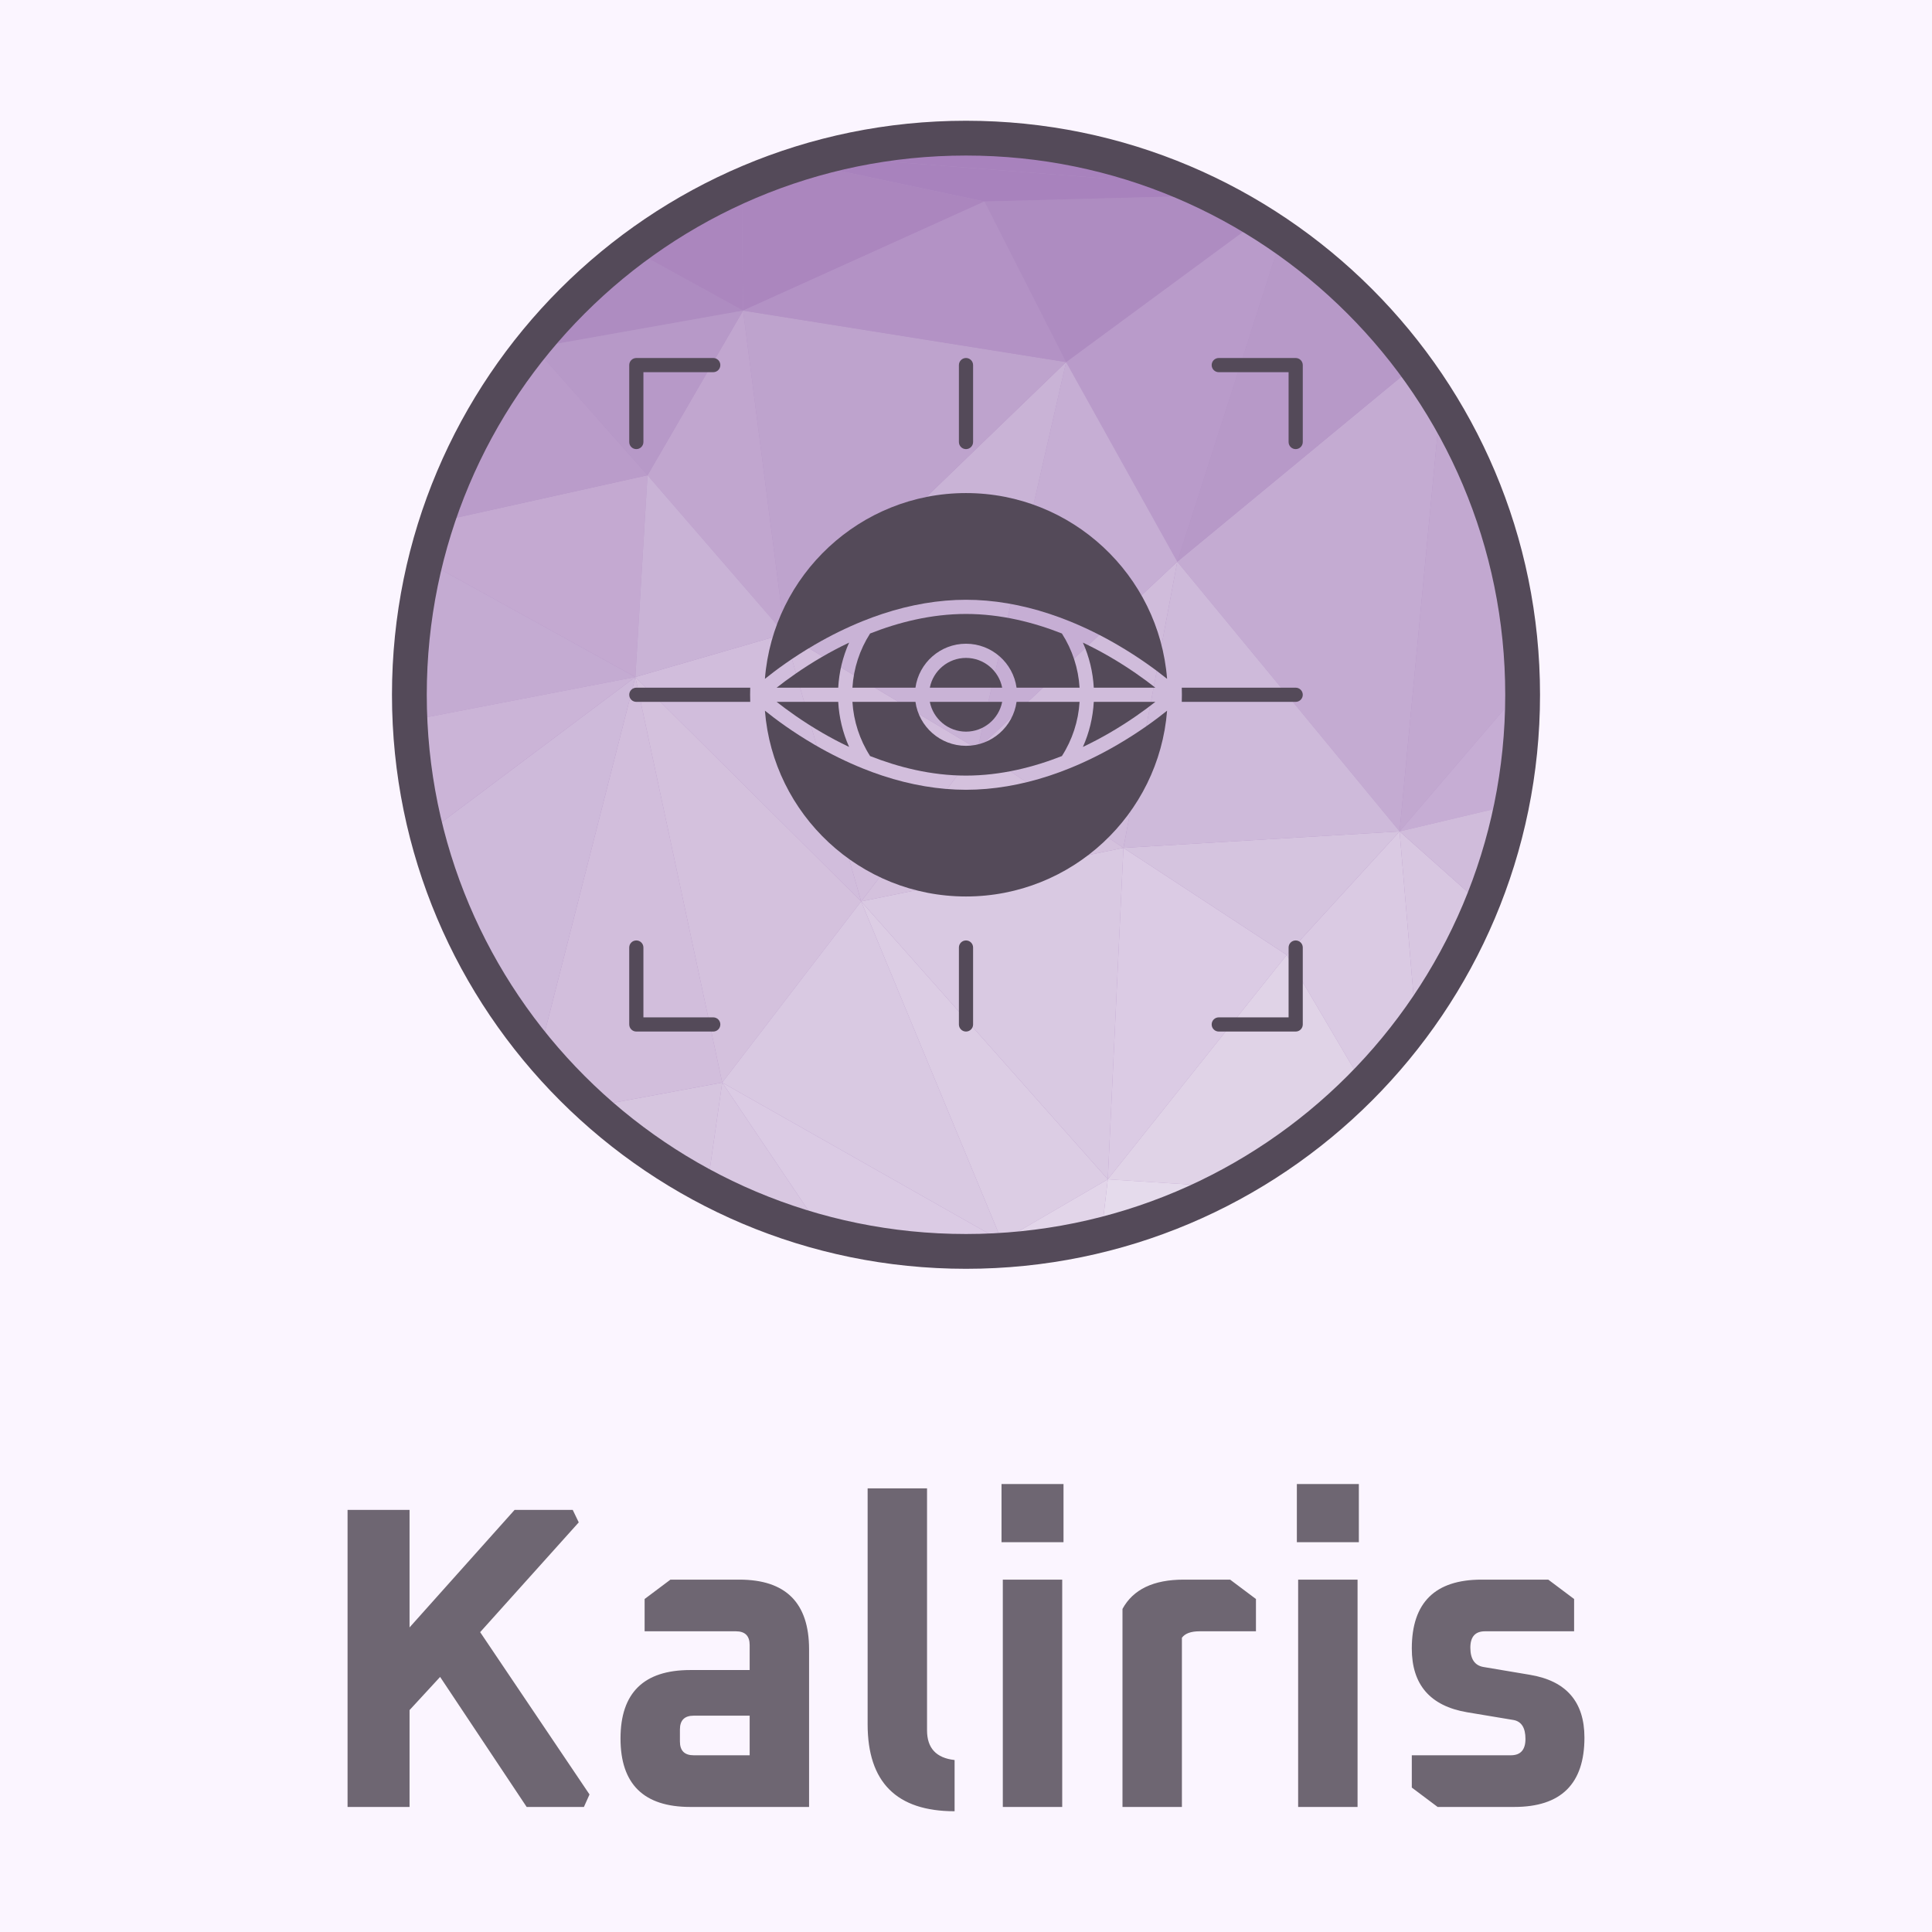
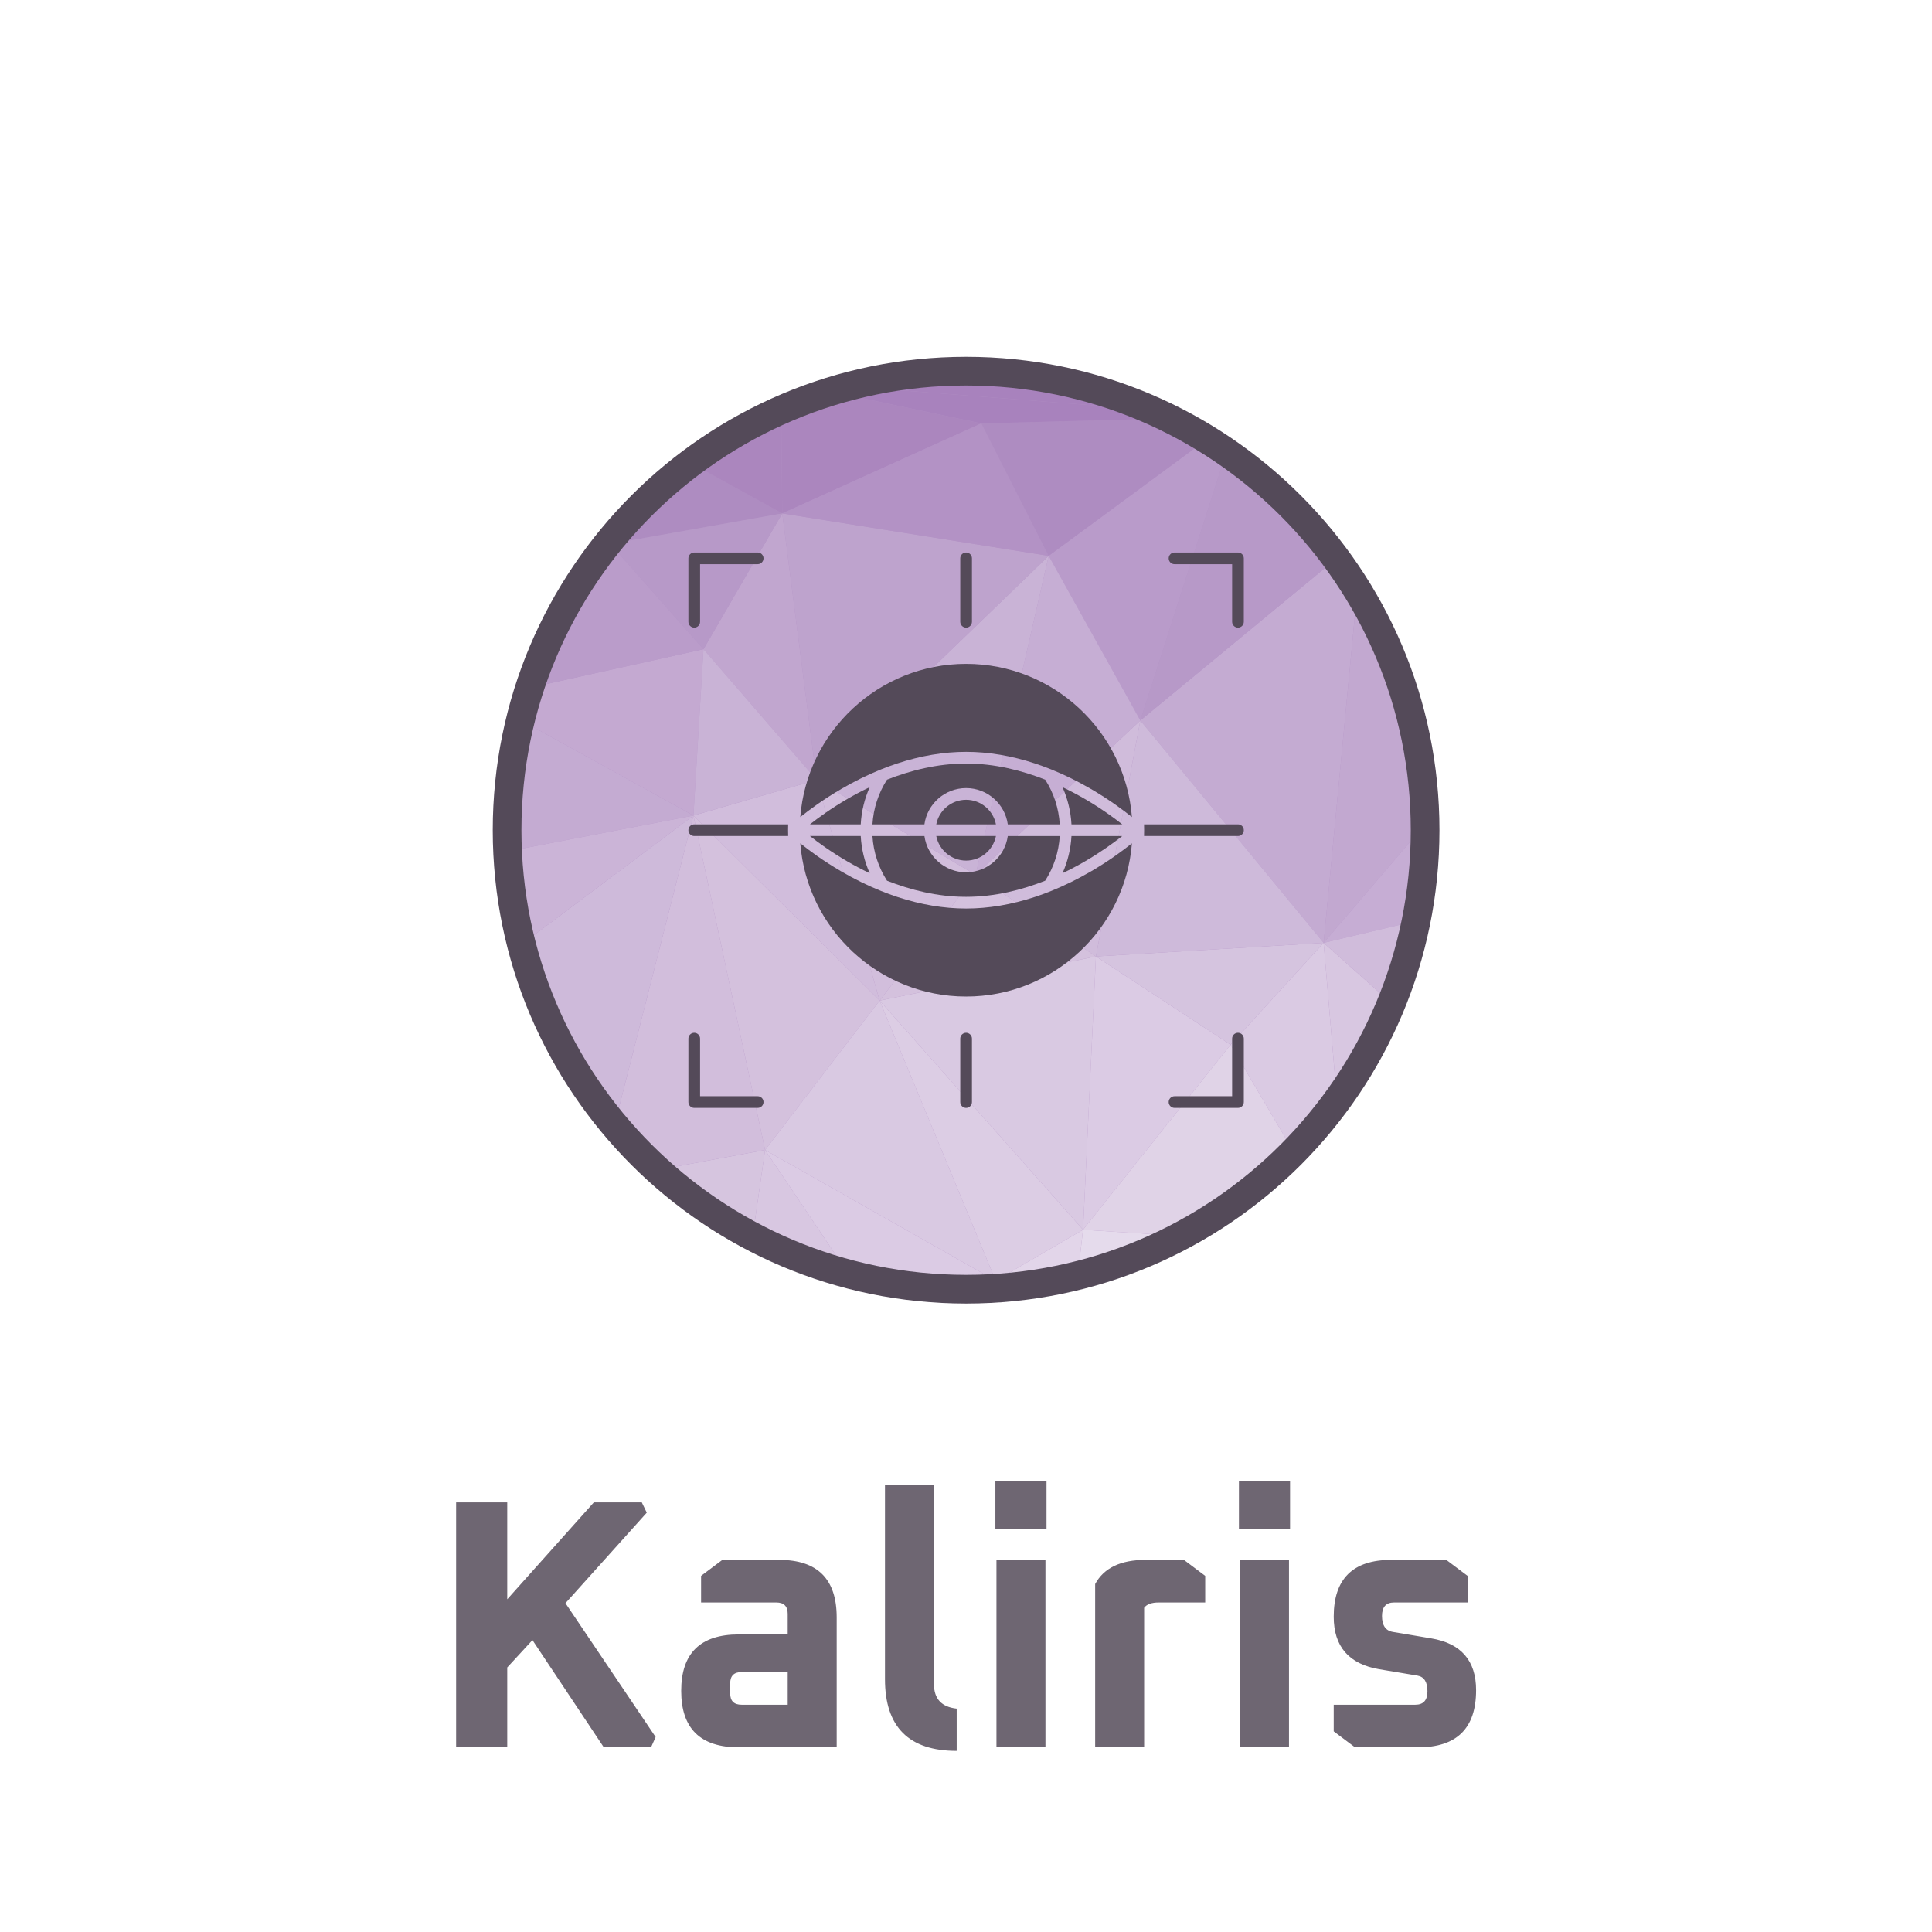
- <svg xmlns="http://www.w3.org/2000/svg" viewBox="0 0 512 512" style="" id="gen_fhagmimn3_8">
-   <rect fill="#fbf5ff" data-fl-background="" width="100%" height="100%" />
-   <g data-icon="" transform="matrix(0.619775, 0, 0, 0.619775, 103.3745, 31.19925)">
-     <ellipse clip-rule="evenodd" cx="246.259" cy="246.739" fill="#b392c5" fill-rule="evenodd" rx="238.017" ry="238.017" transform="matrix(0.707, -0.707, 0.707, 0.707, -102.343, 246.399)">
-         </ellipse>
-     <path d="m61.805 98.324-.639-1.215c.545-.673 1.083-1.351 1.634-2.017z" fill="#a882bd" clip-rule="evenodd" fill-rule="evenodd" />
-     <path d="m8.251 247.472 5.29 9.291-4.041 14.568c-.805-7.846-1.225-15.806-1.249-23.859z" fill="#c4abd2" clip-rule="evenodd" fill-rule="evenodd" />
-     <path d="m13.541 256.763-5.29-9.291c-.001-.245-.009-.488-.009-.733 0-3.751.098-7.48.269-11.189z" fill="#bea3cd" clip-rule="evenodd" fill-rule="evenodd" />
-     <path d="m86.206 422.909 55.816-10.357-6.439 44.942c-17.929-9.435-34.515-21.075-49.377-34.585z" fill="#d6c5df" clip-rule="evenodd" fill-rule="evenodd" />
-     <path d="m63.93 399.721 40.953-160.567 37.139 173.398-55.816 10.357c-7.937-7.216-15.374-14.97-22.276-23.188z" fill="#d2bedc" clip-rule="evenodd" fill-rule="evenodd" />
-     <path d="m104.882 239.154-89.716-49.569c1.393-5.649 2.987-11.218 4.774-16.7l90.144-19.993z" fill="#c4a9d1" clip-rule="evenodd" fill-rule="evenodd" />
-     <path d="m61.167 97.109.639 1.215-1.834.269c.395-.496.795-.99 1.195-1.484z" fill="#ab86be" clip-rule="evenodd" fill-rule="evenodd" />
-     <path d="m59.971 98.593 1.834-.269-13.346 15.994c3.625-5.403 7.469-10.647 11.512-15.725z" fill="#b494c5" clip-rule="evenodd" fill-rule="evenodd" />
-     <path d="m48.459 114.319 13.346-15.994 48.279 54.567-90.144 19.993c6.834-20.948 16.483-40.623 28.519-58.566z" fill="#ba9cca" clip-rule="evenodd" fill-rule="evenodd" />
-     <path d="m13.541 256.763-5.03-21.213c.73-15.772 3.001-31.14 6.655-45.965l89.716 49.569z" fill="#c4abd2" clip-rule="evenodd" fill-rule="evenodd" />
-     <path d="m15.69 306.039 89.192-66.885-40.952 160.567c-22.536-26.832-39.269-58.699-48.24-93.682z" fill="#cebada" clip-rule="evenodd" fill-rule="evenodd" />
-     <path d="m9.5 271.331 4.041-14.569 91.341-17.609-89.192 66.886c-2.889-11.269-4.974-22.859-6.19-34.708z" fill="#cbb4d7" clip-rule="evenodd" fill-rule="evenodd" />
-     <path d="m201.428 335.09-96.546-95.936 63.864-18.485z" fill="#d1bddc" clip-rule="evenodd" fill-rule="evenodd">
-         </path>
-     <path d="m168.746 220.669-58.662-67.777 40.852-70.412z" fill="#c1a6cf" clip-rule="evenodd" fill-rule="evenodd">
-         </path>
-     <path d="m104.882 239.154 5.202-86.262 58.662 67.777z" fill="#c9b3d6" clip-rule="evenodd" fill-rule="evenodd">
-         </path>
-     <path d="m336.601 189.862-47.531-85.375 82.038-60.415c3.426 2.115 6.792 4.315 10.1 6.596z" fill="#b99bca" clip-rule="evenodd" fill-rule="evenodd" />
-     <path d="m61.805 98.324.996-3.233c11.959-14.451 25.593-27.462 40.603-38.743l47.532 26.131z" fill="#ae8cc1" clip-rule="evenodd" fill-rule="evenodd" />
-     <path d="m110.084 152.892-48.279-54.568 89.131-15.844z" fill="#b799c8" clip-rule="evenodd" fill-rule="evenodd">
-         </path>
-     <path d="m150.936 82.48-47.532-26.131c14.457-10.865 30.197-20.111 46.943-27.494z" fill="#ab86be" clip-rule="evenodd" fill-rule="evenodd" />
-     <path d="m142.022 412.552-37.14-173.398 96.546 95.936z" fill="#d4c1dd" clip-rule="evenodd" fill-rule="evenodd">
-         </path>
-     <path d="m313.58 312.206-62.386-42.245 85.407-80.099z" fill="#d0bcdb" clip-rule="evenodd" fill-rule="evenodd">
-         </path>
-     <path d="m135.582 457.494 6.439-44.942 43.305 64.319c-17.446-4.611-34.107-11.149-49.744-19.377z" fill="#d8c7e1" clip-rule="evenodd" fill-rule="evenodd" />
-     <path d="m251.194 269.961 37.876-165.474 47.531 85.375z" fill="#c6aed4" clip-rule="evenodd" fill-rule="evenodd">
-         </path>
-     <path d="m150.936 82.48-.589-53.625c8.302-3.66 16.847-6.867 25.612-9.575l78.202 16.545z" fill="#ab86be" clip-rule="evenodd" fill-rule="evenodd" />
-     <path d="m201.428 335.09-32.682-114.421 82.448 49.292z" fill="#d2bedc" clip-rule="evenodd" fill-rule="evenodd">
-         </path>
-     <path d="m261.589 480.318-119.567-67.766 59.406-77.462z" fill="#d9c9e2" clip-rule="evenodd" fill-rule="evenodd">
-         </path>
-     <path d="m185.327 476.871-43.305-64.319 119.567 67.766-8.45 4.332c-2.286.065-4.578.106-6.88.106-21.064 0-41.483-2.749-60.932-7.885z" fill="#dbcbe4" clip-rule="evenodd" fill-rule="evenodd" />
-     <path d="m251.194 269.961-82.448-49.292 120.324-116.182z" fill="#c9b3d6" clip-rule="evenodd" fill-rule="evenodd" />
-     <path d="m168.746 220.669-17.81-138.189 138.134 22.007z" fill="#bea3cd" clip-rule="evenodd" fill-rule="evenodd">
-         </path>
-     <path d="m289.07 104.487-138.134-22.007 103.226-46.655z" fill="#b392c5" clip-rule="evenodd" fill-rule="evenodd">
-         </path>
-     <path d="m253.139 484.65 8.45-4.332 1.874 3.814c-3.423.244-6.863.42-10.324.518z" fill="#e0d3e7" clip-rule="evenodd" fill-rule="evenodd" />
-     <path d="m261.589 480.318-60.161-145.228 105.469 118.831z" fill="#dccde4" clip-rule="evenodd" fill-rule="evenodd" />
-     <path d="m306.897 453.921-105.469-118.831 112.152-22.884z" fill="#d9c9e2" clip-rule="evenodd" fill-rule="evenodd" />
-     <path d="m263.463 484.132-1.874-3.814 45.308-26.397-2.758 23.733c-13.16 3.288-26.751 5.483-40.676 6.478z" fill="#e2d5e9" clip-rule="evenodd" fill-rule="evenodd" />
-     <path d="m201.428 335.09 49.766-65.129 62.386 42.245z" fill="#d4c1dd" clip-rule="evenodd" fill-rule="evenodd">
-         </path>
-     <path d="m289.07 104.487-34.908-68.662 97.398-2.583c6.7 3.311 13.222 6.926 19.548 10.83z" fill="#ae8cc1" clip-rule="evenodd" fill-rule="evenodd" />
-     <path d="m306.897 453.921 6.683-141.715 69.81 45.767z" fill="#dbcbe4" clip-rule="evenodd" fill-rule="evenodd">
-         </path>
-     <path d="m254.162 35.825-78.202-16.546c3.133-.967 6.297-1.864 9.483-2.704l156.566 12.208c3.222 1.418 6.406 2.904 9.551 4.458z" fill="#a882bd" clip-rule="evenodd" fill-rule="evenodd" />
-     <path d="m416.064 413.504-32.674-55.531 48.267-52.803 6.94 81.775c-6.863 9.398-14.396 18.275-22.533 26.559z" fill="#dacae3" clip-rule="evenodd" fill-rule="evenodd" />
-     <path d="m383.39 357.973-69.81-45.767 118.078-7.036z" fill="#d5c4df" clip-rule="evenodd" fill-rule="evenodd">
-         </path>
-     <path d="m431.658 305.17-95.057-115.309 101.587-83.891c3.851 5.242 7.495 10.646 10.915 16.202z" fill="#c4abd2" clip-rule="evenodd" fill-rule="evenodd" />
-     <path d="m336.601 189.862 44.607-139.194c21.941 15.13 41.213 33.846 56.98 55.302z" fill="#b799c8" clip-rule="evenodd" fill-rule="evenodd" />
-     <path d="m357.581 457.153-50.684-3.232 76.493-95.947 32.674 55.531c-17.067 17.374-36.777 32.14-58.483 43.648z" fill="#e0d3e7" clip-rule="evenodd" fill-rule="evenodd" />
-     <path d="m313.58 312.206 23.021-122.344 95.057 115.308z" fill="#cebada" clip-rule="evenodd" fill-rule="evenodd">
-         </path>
-     <path d="m304.14 477.654 2.758-23.733 50.684 3.232c-16.731 8.869-34.643 15.803-53.442 20.501z" fill="#e5dbec" clip-rule="evenodd" fill-rule="evenodd" />
-     <path d="m282.547 11.471-80.877 1.439c14.446-2.738 29.347-4.188 44.589-4.188 12.338 0 24.456.939 36.288 2.749z" fill="#a37bb8" clip-rule="evenodd" fill-rule="evenodd" />
-     <path d="m342.009 28.783-156.566-12.208c5.338-1.407 10.75-2.626 16.227-3.666l80.877-1.439c20.833 3.192 40.774 9.092 59.462 17.313z" fill="#a882bd" clip-rule="evenodd" fill-rule="evenodd" />
-     <path d="m431.658 305.17 17.444-182.998c21.811 35.441 34.585 77.029 35.137 121.565z" fill="#c2a8d0" clip-rule="evenodd" fill-rule="evenodd" />
-     <path d="m431.658 305.17 52.581-61.433c.012 1.001.038 1.998.038 3.002 0 16.113-1.61 31.849-4.662 47.064z" fill="#c6add4" clip-rule="evenodd" fill-rule="evenodd" />
-     <path d="m438.597 386.945-6.94-81.775 35.116 31.273c-7.35 18.044-16.845 34.984-28.176 50.502z" fill="#d8c7e1" clip-rule="evenodd" fill-rule="evenodd" />
-     <path d="m466.774 336.443-35.116-31.273 47.956-11.368c-2.964 14.752-7.29 29.01-12.84 42.641z" fill="#d0bcdb" clip-rule="evenodd" fill-rule="evenodd" />
-     <path d="m246.259 1.292c67.778 0 129.139 27.473 173.557 71.891 44.418 44.417 71.891 105.779 71.891 173.557s-27.473 129.139-71.891 173.556c-44.418 44.418-105.779 71.891-173.557 71.891s-129.139-27.473-173.557-71.891c-44.417-44.418-71.89-105.78-71.89-173.557s27.473-129.139 71.89-173.557c44.418-44.418 105.779-71.89 173.557-71.89zm163.039 82.408c-41.725-41.725-99.368-67.532-163.039-67.532s-121.314 25.807-163.039 67.532-67.532 99.368-67.532 163.039 25.808 121.314 67.532 163.039c41.725 41.724 99.368 67.532 163.039 67.532s121.314-25.807 163.039-67.532 67.532-99.368 67.532-163.039-25.807-121.315-67.532-163.039z" fill="#544a59" />
-     <path d="m246.26 160.491c-45.267 0-82.502 35.054-85.981 79.444 4.578-3.685 11.903-9.131 21.327-14.612 6.747-3.926 13.585-7.289 20.416-10.046.063-.029.127-.053.19-.078 2.785-1.12 5.571-2.141 8.346-3.056 12.12-4 24.133-6.027 35.702-6.027 11.571 0 23.582 2.028 35.702 6.027 2.776.915 5.561 1.936 8.346 3.056.063.025.127.049.189.078 6.83 2.757 13.669 6.12 20.416 10.046 9.425 5.481 16.749 10.927 21.327 14.612-3.477-44.389-40.713-79.444-85.98-79.444z" clip-rule="evenodd" fill="#544a59" fill-rule="evenodd" />
-     <path d="m290.33 278.27c-2.793 1.126-5.584 2.147-8.367 3.066-12.12 4-24.131 6.027-35.702 6.027s-23.582-2.028-35.702-6.027c-2.783-.919-5.574-1.94-8.367-3.066-6.887-2.77-13.782-6.156-20.584-10.114-9.425-5.481-16.75-10.927-21.327-14.612 3.478 44.39 40.714 79.444 85.981 79.444s82.502-35.054 85.981-79.444c-4.578 3.685-11.903 9.13-21.327 14.612-6.804 3.958-13.699 7.344-20.586 10.114z" clip-rule="evenodd" fill="#544a59" fill-rule="evenodd" />
-     <path d="m327.224 243.708c-4.474-3.524-11.171-8.392-19.493-13.223-3.407-1.976-7.262-4.045-11.488-6.05 2.707 6.061 4.288 12.575 4.653 19.273z" clip-rule="evenodd" fill="#544a59" fill-rule="evenodd" />
-     <path d="m307.731 262.995c8.322-4.831 15.019-9.699 19.493-13.223h-26.327c-.366 6.698-1.946 13.212-4.653 19.273 4.225-2.005 8.08-4.074 11.487-6.05z" clip-rule="evenodd" fill="#544a59" fill-rule="evenodd" />
-     <path d="m184.655 230.564c-8.278 4.814-14.923 9.644-19.366 13.144h26.335c.365-6.696 1.944-13.21 4.653-19.27-4.278 2.028-8.178 4.124-11.622 6.126z" clip-rule="evenodd" fill="#544a59" fill-rule="evenodd" />
-     <path d="m165.293 249.771c4.474 3.522 11.173 8.392 19.497 13.223 3.407 1.976 7.262 4.045 11.488 6.05-2.708-6.061-4.288-12.575-4.654-19.273z" clip-rule="evenodd" fill="#544a59" fill-rule="evenodd" />
-     <path d="m294.824 243.708c-.508-8.261-3.094-16.2-7.558-23.171-11.975-4.72-26.053-8.357-41.006-8.357-14.95 0-29.024 3.634-41.006 8.359h-.002c-4.464 6.971-7.048 14.908-7.556 23.169h26.949c1.478-10.607 10.609-18.796 21.615-18.796 11.007 0 20.137 8.189 21.615 18.796z" clip-rule="evenodd" fill="#544a59" fill-rule="evenodd" />
-     <path d="m205.254 272.942c11.975 4.72 26.053 8.358 41.006 8.358s29.031-3.638 41.006-8.358c4.464-6.971 7.05-14.909 7.558-23.17h-26.948c-1.478 10.607-10.609 18.796-21.615 18.796-11.007 0-20.137-8.189-21.615-18.796h-26.949c.507 8.26 3.093 16.199 7.557 23.17z" clip-rule="evenodd" fill="#544a59" fill-rule="evenodd" />
-     <path d="m246.26 262.504c7.657 0 14.055-5.485 15.47-12.733h-30.941c1.416 7.248 7.815 12.733 15.471 12.733z" clip-rule="evenodd" fill="#544a59" fill-rule="evenodd" />
-     <path d="m246.26 230.976c-7.657 0-14.055 5.485-15.471 12.733h30.941c-1.415-7.248-7.813-12.733-15.47-12.733z" clip-rule="evenodd" fill="#544a59" fill-rule="evenodd" />
-     <path d="m138.184 384.676h-29.861v-29.861c0-1.675-1.356-3.031-3.031-3.031s-3.032 1.357-3.032 3.031v32.893c0 1.675 1.357 3.031 3.032 3.031h32.892c1.675 0 3.032-1.356 3.032-3.031s-1.356-3.032-3.032-3.032z" clip-rule="evenodd" fill="#544a59" fill-rule="evenodd" />
-     <path d="m387.229 351.784c-1.675 0-3.031 1.357-3.031 3.031v29.861h-29.861c-1.675 0-3.032 1.357-3.032 3.032s1.357 3.031 3.032 3.031h32.892c1.675 0 3.032-1.356 3.032-3.031v-32.893c-.001-1.675-1.357-3.031-3.032-3.031z" clip-rule="evenodd" fill="#544a59" fill-rule="evenodd" />
-     <path d="m387.229 102.74h-32.892c-1.675 0-3.032 1.357-3.032 3.032s1.357 3.032 3.032 3.032h29.861v29.861c0 1.675 1.356 3.031 3.031 3.031s3.032-1.356 3.032-3.031v-32.893c-.001-1.676-1.357-3.032-3.032-3.032z" clip-rule="evenodd" fill="#544a59" fill-rule="evenodd" />
-     <path d="m246.26 141.696c1.675 0 3.031-1.357 3.031-3.032v-32.893c0-1.675-1.357-3.032-3.031-3.032-1.675 0-3.032 1.357-3.032 3.032v32.893c.001 1.675 1.357 3.032 3.032 3.032z" clip-rule="evenodd" fill="#544a59" fill-rule="evenodd" />
-     <path d="m246.26 351.784c-1.675 0-3.032 1.357-3.032 3.031v32.893c0 1.675 1.357 3.031 3.032 3.031s3.031-1.356 3.031-3.031v-32.893c.001-1.675-1.356-3.031-3.031-3.031z" clip-rule="evenodd" fill="#544a59" fill-rule="evenodd" />
-     <path d="m387.229 243.708h-48.706c.032 1.008.049 2.018.049 3.031 0 1.014-.017 2.024-.049 3.032h48.706c1.675 0 3.032-1.357 3.032-3.032-.001-1.674-1.357-3.031-3.032-3.031z" clip-rule="evenodd" fill="#544a59" fill-rule="evenodd" />
-     <path d="m105.292 243.708c-1.675 0-3.031 1.357-3.031 3.031 0 1.675 1.357 3.032 3.031 3.032h48.706c-.032-1.008-.049-2.018-.049-3.032 0-1.013.017-2.023.049-3.031z" clip-rule="evenodd" fill="#544a59" fill-rule="evenodd" />
-     <path d="m105.292 141.696c1.675 0 3.032-1.357 3.032-3.032v-29.861h29.861c1.675 0 3.031-1.357 3.031-3.031 0-1.675-1.356-3.032-3.031-3.032h-32.893c-1.675 0-3.031 1.357-3.031 3.032v32.893c-.001 1.674 1.356 3.031 3.031 3.031z" clip-rule="evenodd" fill="#544a59" fill-rule="evenodd" />
+ <svg xmlns="http://www.w3.org/2000/svg" width="512" height="512" viewBox="0 0 512 512" style="overflow: visible;" id="gen_fhagmimn3_8">
+   <rect data-uid="o-0a9406b8f8e349eeaa01908fb802e289" data-fl-background="" x="0" y="0" width="512" height="512" fill="#ffffff" />
+   <g data-icon="" transform="matrix(0.5110863, 0, 0, 0.5110863, 130.1672, 93.90459)" data-uid="o-e46c83a08d8c4220bcb7c9c345a315f0">
+     <path clip-rule="evenodd" fill="#b392c5" fill-rule="evenodd" transform="matrix(0.707, -0.707, 0.707, 0.707, -102.343, 246.399)" data-cx="246.259" data-cy="246.739" data-rx="238.017" data-ry="238.017" d="M8.242 246.739 C8.242 115.286 114.806 8.722 246.259 8.722 C377.712 8.722 484.276 115.286 484.276 246.739 C484.276 378.192 377.712 484.756 246.259 484.756 C114.806 484.756 8.242 378.192 8.242 246.739 Z" data-uid="o-fab848655b8248078404e157234bec28" />
+     <path d="m61.805 98.324-.639-1.215c.545-.673 1.083-1.351 1.634-2.017z" fill="#a882bd" clip-rule="evenodd" fill-rule="evenodd" data-uid="o-771c8bdabf134fe294e2eceb7f265df2" />
+     <path d="m8.251 247.472 5.29 9.291-4.041 14.568c-.805-7.846-1.225-15.806-1.249-23.859z" fill="#c4abd2" clip-rule="evenodd" fill-rule="evenodd" data-uid="o-0343d1f1045540b09e91e2535ad40d8b" />
+     <path d="m13.541 256.763-5.29-9.291c-.001-.245-.009-.488-.009-.733 0-3.751.098-7.48.269-11.189z" fill="#bea3cd" clip-rule="evenodd" fill-rule="evenodd" data-uid="o-8a45f4e60b264d77bdeae3bbcc1de159" />
+     <path d="m86.206 422.909 55.816-10.357-6.439 44.942c-17.929-9.435-34.515-21.075-49.377-34.585z" fill="#d6c5df" clip-rule="evenodd" fill-rule="evenodd" data-uid="o-6d42454d7ec6455a9f335f49ba19ae56" />
+     <path d="m63.93 399.721 40.953-160.567 37.139 173.398-55.816 10.357c-7.937-7.216-15.374-14.97-22.276-23.188z" fill="#d2bedc" clip-rule="evenodd" fill-rule="evenodd" data-uid="o-7ac640384966400cbf3c78db0c9e1c71" />
+     <path d="m104.882 239.154-89.716-49.569c1.393-5.649 2.987-11.218 4.774-16.7l90.144-19.993z" fill="#c4a9d1" clip-rule="evenodd" fill-rule="evenodd" data-uid="o-4fce135a3a0f46a7ad104d39bf73320f" />
+     <path d="m61.167 97.109.639 1.215-1.834.269c.395-.496.795-.99 1.195-1.484z" fill="#ab86be" clip-rule="evenodd" fill-rule="evenodd" data-uid="o-7ef4d8b80914428fb13c7fd96d6203e6" />
+     <path d="m59.971 98.593 1.834-.269-13.346 15.994c3.625-5.403 7.469-10.647 11.512-15.725z" fill="#b494c5" clip-rule="evenodd" fill-rule="evenodd" data-uid="o-704ee0d901bf47ce8be9311394f826c6" />
+     <path d="m48.459 114.319 13.346-15.994 48.279 54.567-90.144 19.993c6.834-20.948 16.483-40.623 28.519-58.566z" fill="#ba9cca" clip-rule="evenodd" fill-rule="evenodd" data-uid="o-debb03d77fea4c6dbb7bedba4c2b6cab" />
+     <path d="m13.541 256.763-5.03-21.213c.73-15.772 3.001-31.14 6.655-45.965l89.716 49.569z" fill="#c4abd2" clip-rule="evenodd" fill-rule="evenodd" data-uid="o-642f875868a3472c877cb8ca29d40d72" />
+     <path d="m15.69 306.039 89.192-66.885-40.952 160.567c-22.536-26.832-39.269-58.699-48.24-93.682z" fill="#cebada" clip-rule="evenodd" fill-rule="evenodd" data-uid="o-c6b33cbc9c444aae8d1c3c5464595428" />
+     <path d="m9.5 271.331 4.041-14.569 91.341-17.609-89.192 66.886c-2.889-11.269-4.974-22.859-6.19-34.708z" fill="#cbb4d7" clip-rule="evenodd" fill-rule="evenodd" data-uid="o-e540429ac0c947b2b960077f66f2de9b" />
+     <path d="m201.428 335.09-96.546-95.936 63.864-18.485z" fill="#d1bddc" clip-rule="evenodd" fill-rule="evenodd" data-uid="o-254b6293cb664469bd435c1d070381ea" />
+     <path d="m168.746 220.669-58.662-67.777 40.852-70.412z" fill="#c1a6cf" clip-rule="evenodd" fill-rule="evenodd" data-uid="o-9ca6139a0acf41cdaf531f8ade7b4486" />
+     <path d="m104.882 239.154 5.202-86.262 58.662 67.777z" fill="#c9b3d6" clip-rule="evenodd" fill-rule="evenodd" data-uid="o-eb62192563984cd98221b62a431eb20f" />
+     <path d="m336.601 189.862-47.531-85.375 82.038-60.415c3.426 2.115 6.792 4.315 10.1 6.596z" fill="#b99bca" clip-rule="evenodd" fill-rule="evenodd" data-uid="o-c2a5aeb9c45248fdac617e53ade633c6" />
+     <path d="m61.805 98.324.996-3.233c11.959-14.451 25.593-27.462 40.603-38.743l47.532 26.131z" fill="#ae8cc1" clip-rule="evenodd" fill-rule="evenodd" data-uid="o-7666057350064fabb6d637b9b708e0f1" />
+     <path d="m110.084 152.892-48.279-54.568 89.131-15.844z" fill="#b799c8" clip-rule="evenodd" fill-rule="evenodd" data-uid="o-c41ca417ddc44e7287d1e9ea94b43751" />
+     <path d="m150.936 82.48-47.532-26.131c14.457-10.865 30.197-20.111 46.943-27.494z" fill="#ab86be" clip-rule="evenodd" fill-rule="evenodd" data-uid="o-9c267b43a01d4606ab3356ff9b74998f" />
+     <path d="m142.022 412.552-37.14-173.398 96.546 95.936z" fill="#d4c1dd" clip-rule="evenodd" fill-rule="evenodd" data-uid="o-c57f665826a94d1d8546a683ed83e279" />
+     <path d="m313.58 312.206-62.386-42.245 85.407-80.099z" fill="#d0bcdb" clip-rule="evenodd" fill-rule="evenodd" data-uid="o-97d9a5324a0943f080f80863c892f445" />
+     <path d="m135.582 457.494 6.439-44.942 43.305 64.319c-17.446-4.611-34.107-11.149-49.744-19.377z" fill="#d8c7e1" clip-rule="evenodd" fill-rule="evenodd" data-uid="o-32021918de444f8d8c615c76d11f49a4" />
+     <path d="m251.194 269.961 37.876-165.474 47.531 85.375z" fill="#c6aed4" clip-rule="evenodd" fill-rule="evenodd" data-uid="o-70f2f2ffdad04e03be74536f575577ad" />
+     <path d="m150.936 82.48-.589-53.625c8.302-3.66 16.847-6.867 25.612-9.575l78.202 16.545z" fill="#ab86be" clip-rule="evenodd" fill-rule="evenodd" data-uid="o-7ff3c1e3d40a4dfda0f61869fe2a8eec" />
+     <path d="m201.428 335.09-32.682-114.421 82.448 49.292z" fill="#d2bedc" clip-rule="evenodd" fill-rule="evenodd" data-uid="o-11669686360a4eafb5d7c00c25397c42" />
+     <path d="m261.589 480.318-119.567-67.766 59.406-77.462z" fill="#d9c9e2" clip-rule="evenodd" fill-rule="evenodd" data-uid="o-9fb6e7f1ccdd4bca86f76938c3bb5223" />
+     <path d="m185.327 476.871-43.305-64.319 119.567 67.766-8.45 4.332c-2.286.065-4.578.106-6.88.106-21.064 0-41.483-2.749-60.932-7.885z" fill="#dbcbe4" clip-rule="evenodd" fill-rule="evenodd" data-uid="o-1bbef988b88f4fa2b8138402b9b64208" />
+     <path d="m251.194 269.961-82.448-49.292 120.324-116.182z" fill="#c9b3d6" clip-rule="evenodd" fill-rule="evenodd" data-uid="o-8cb9d58bfab647b6883adbbe1427025b" />
+     <path d="m168.746 220.669-17.81-138.189 138.134 22.007z" fill="#bea3cd" clip-rule="evenodd" fill-rule="evenodd" data-uid="o-3d9fa6f45499438fbc7b7df2b31d844b" />
+     <path d="m289.07 104.487-138.134-22.007 103.226-46.655z" fill="#b392c5" clip-rule="evenodd" fill-rule="evenodd" data-uid="o-0f21ef594fc74d0a99fa570b85dd0e84" />
+     <path d="m253.139 484.65 8.45-4.332 1.874 3.814c-3.423.244-6.863.42-10.324.518z" fill="#e0d3e7" clip-rule="evenodd" fill-rule="evenodd" data-uid="o-81ed97b7ced14ce28e1f757104669411" />
+     <path d="m261.589 480.318-60.161-145.228 105.469 118.831z" fill="#dccde4" clip-rule="evenodd" fill-rule="evenodd" data-uid="o-85220aa994d44e88a5d107829c12041a" />
+     <path d="m306.897 453.921-105.469-118.831 112.152-22.884z" fill="#d9c9e2" clip-rule="evenodd" fill-rule="evenodd" data-uid="o-8e0d622a17804ae9adc884a653e59a4e" />
+     <path d="m263.463 484.132-1.874-3.814 45.308-26.397-2.758 23.733c-13.16 3.288-26.751 5.483-40.676 6.478z" fill="#e2d5e9" clip-rule="evenodd" fill-rule="evenodd" data-uid="o-7119a4660ebc4587b9f48f46c0f05110" />
+     <path d="m201.428 335.09 49.766-65.129 62.386 42.245z" fill="#d4c1dd" clip-rule="evenodd" fill-rule="evenodd" data-uid="o-47afa57e56ad405a9656d974cf95ab18" />
+     <path d="m289.07 104.487-34.908-68.662 97.398-2.583c6.7 3.311 13.222 6.926 19.548 10.83z" fill="#ae8cc1" clip-rule="evenodd" fill-rule="evenodd" data-uid="o-841cba81f68d4a45966a299877c87731" />
+     <path d="m306.897 453.921 6.683-141.715 69.81 45.767z" fill="#dbcbe4" clip-rule="evenodd" fill-rule="evenodd" data-uid="o-cad9ade15b33464487851d08c3d39296" />
+     <path d="m254.162 35.825-78.202-16.546c3.133-.967 6.297-1.864 9.483-2.704l156.566 12.208c3.222 1.418 6.406 2.904 9.551 4.458z" fill="#a882bd" clip-rule="evenodd" fill-rule="evenodd" data-uid="o-3fce795d3fa84547b10b80c4e177e3c6" />
+     <path d="m416.064 413.504-32.674-55.531 48.267-52.803 6.94 81.775c-6.863 9.398-14.396 18.275-22.533 26.559z" fill="#dacae3" clip-rule="evenodd" fill-rule="evenodd" data-uid="o-a703795930ed42b6ad45d9ade12cf87f" />
+     <path d="m383.39 357.973-69.81-45.767 118.078-7.036z" fill="#d5c4df" clip-rule="evenodd" fill-rule="evenodd" data-uid="o-09114a31a373439e827ab3dbeee78e70" />
+     <path d="m431.658 305.17-95.057-115.309 101.587-83.891c3.851 5.242 7.495 10.646 10.915 16.202z" fill="#c4abd2" clip-rule="evenodd" fill-rule="evenodd" data-uid="o-ab08b7cbb03141d988cda0ae903d8666" />
+     <path d="m336.601 189.862 44.607-139.194c21.941 15.13 41.213 33.846 56.98 55.302z" fill="#b799c8" clip-rule="evenodd" fill-rule="evenodd" data-uid="o-31bd5a5a86884db79fa80775931ba29d" />
+     <path d="m357.581 457.153-50.684-3.232 76.493-95.947 32.674 55.531c-17.067 17.374-36.777 32.14-58.483 43.648z" fill="#e0d3e7" clip-rule="evenodd" fill-rule="evenodd" data-uid="o-d6284b8c0f104418b638bc35b467720b" />
+     <path d="m313.58 312.206 23.021-122.344 95.057 115.308z" fill="#cebada" clip-rule="evenodd" fill-rule="evenodd" data-uid="o-c01c969c06b64032b3cd67c03b7f0f7c" />
+     <path d="m304.14 477.654 2.758-23.733 50.684 3.232c-16.731 8.869-34.643 15.803-53.442 20.501z" fill="#e5dbec" clip-rule="evenodd" fill-rule="evenodd" data-uid="o-23291344041b4daf9440c8733c7c032d" />
+     <path d="m282.547 11.471-80.877 1.439c14.446-2.738 29.347-4.188 44.589-4.188 12.338 0 24.456.939 36.288 2.749z" fill="#a37bb8" clip-rule="evenodd" fill-rule="evenodd" data-uid="o-d405199a49a74a4e98b7fc85047623f1" />
+     <path d="m342.009 28.783-156.566-12.208c5.338-1.407 10.75-2.626 16.227-3.666l80.877-1.439c20.833 3.192 40.774 9.092 59.462 17.313z" fill="#a882bd" clip-rule="evenodd" fill-rule="evenodd" data-uid="o-b59cfbc0fb73415b940d22ba897d669f" />
+     <path d="m431.658 305.17 17.444-182.998c21.811 35.441 34.585 77.029 35.137 121.565z" fill="#c2a8d0" clip-rule="evenodd" fill-rule="evenodd" data-uid="o-86f915d52a304bebac08222df9c9852b" />
+     <path d="m431.658 305.17 52.581-61.433c.012 1.001.038 1.998.038 3.002 0 16.113-1.61 31.849-4.662 47.064z" fill="#c6add4" clip-rule="evenodd" fill-rule="evenodd" data-uid="o-719c9147d317495fa58afc2cfe6614fc" />
+     <path d="m438.597 386.945-6.94-81.775 35.116 31.273c-7.35 18.044-16.845 34.984-28.176 50.502z" fill="#d8c7e1" clip-rule="evenodd" fill-rule="evenodd" data-uid="o-4c63018364b84f97b57989756ed2c0bb" />
+     <path d="m466.774 336.443-35.116-31.273 47.956-11.368c-2.964 14.752-7.29 29.01-12.84 42.641z" fill="#d0bcdb" clip-rule="evenodd" fill-rule="evenodd" data-uid="o-49c847afb4ea4f108bddece5beee626d" />
+     <path d="m246.259 1.292c67.778 0 129.139 27.473 173.557 71.891 44.418 44.417 71.891 105.779 71.891 173.557s-27.473 129.139-71.891 173.556c-44.418 44.418-105.779 71.891-173.557 71.891s-129.139-27.473-173.557-71.891c-44.417-44.418-71.89-105.78-71.89-173.557s27.473-129.139 71.89-173.557c44.418-44.418 105.779-71.89 173.557-71.89zm163.039 82.408c-41.725-41.725-99.368-67.532-163.039-67.532s-121.314 25.807-163.039 67.532-67.532 99.368-67.532 163.039 25.808 121.314 67.532 163.039c41.725 41.724 99.368 67.532 163.039 67.532s121.314-25.807 163.039-67.532 67.532-99.368 67.532-163.039-25.807-121.315-67.532-163.039z" fill="#544a59" data-uid="o-6fd6a5c376f74862b8ed534d8e1c5d57" />
+     <path d="m246.26 160.491c-45.267 0-82.502 35.054-85.981 79.444 4.578-3.685 11.903-9.131 21.327-14.612 6.747-3.926 13.585-7.289 20.416-10.046.063-.029.127-.053.19-.078 2.785-1.12 5.571-2.141 8.346-3.056 12.12-4 24.133-6.027 35.702-6.027 11.571 0 23.582 2.028 35.702 6.027 2.776.915 5.561 1.936 8.346 3.056.063.025.127.049.189.078 6.83 2.757 13.669 6.12 20.416 10.046 9.425 5.481 16.749 10.927 21.327 14.612-3.477-44.389-40.713-79.444-85.98-79.444z" clip-rule="evenodd" fill="#544a59" fill-rule="evenodd" data-uid="o-8330ba2bce1b48eba15a7a958bb268d2" />
+     <path d="m290.33 278.27c-2.793 1.126-5.584 2.147-8.367 3.066-12.12 4-24.131 6.027-35.702 6.027s-23.582-2.028-35.702-6.027c-2.783-.919-5.574-1.94-8.367-3.066-6.887-2.77-13.782-6.156-20.584-10.114-9.425-5.481-16.75-10.927-21.327-14.612 3.478 44.39 40.714 79.444 85.981 79.444s82.502-35.054 85.981-79.444c-4.578 3.685-11.903 9.13-21.327 14.612-6.804 3.958-13.699 7.344-20.586 10.114z" clip-rule="evenodd" fill="#544a59" fill-rule="evenodd" data-uid="o-5005e65f49394ecfaeea7049c7e49f13" />
+     <path d="m327.224 243.708c-4.474-3.524-11.171-8.392-19.493-13.223-3.407-1.976-7.262-4.045-11.488-6.05 2.707 6.061 4.288 12.575 4.653 19.273z" clip-rule="evenodd" fill="#544a59" fill-rule="evenodd" data-uid="o-d809433fbfbe47f19dca1d0bdf24a1db" />
+     <path d="m307.731 262.995c8.322-4.831 15.019-9.699 19.493-13.223h-26.327c-.366 6.698-1.946 13.212-4.653 19.273 4.225-2.005 8.08-4.074 11.487-6.05z" clip-rule="evenodd" fill="#544a59" fill-rule="evenodd" data-uid="o-cd8c487e422849b48968680fd5727038" />
+     <path d="m184.655 230.564c-8.278 4.814-14.923 9.644-19.366 13.144h26.335c.365-6.696 1.944-13.21 4.653-19.27-4.278 2.028-8.178 4.124-11.622 6.126z" clip-rule="evenodd" fill="#544a59" fill-rule="evenodd" data-uid="o-ca5f71082a87477abfd2ffc1498ec4d3" />
+     <path d="m165.293 249.771c4.474 3.522 11.173 8.392 19.497 13.223 3.407 1.976 7.262 4.045 11.488 6.05-2.708-6.061-4.288-12.575-4.654-19.273z" clip-rule="evenodd" fill="#544a59" fill-rule="evenodd" data-uid="o-1bd45d24b030413585b1aa6d4ca106c2" />
+     <path d="m294.824 243.708c-.508-8.261-3.094-16.2-7.558-23.171-11.975-4.72-26.053-8.357-41.006-8.357-14.95 0-29.024 3.634-41.006 8.359h-.002c-4.464 6.971-7.048 14.908-7.556 23.169h26.949c1.478-10.607 10.609-18.796 21.615-18.796 11.007 0 20.137 8.189 21.615 18.796z" clip-rule="evenodd" fill="#544a59" fill-rule="evenodd" data-uid="o-4e9d88e00b8d44cc81744e2cdf0a0e95" />
+     <path d="m205.254 272.942c11.975 4.72 26.053 8.358 41.006 8.358s29.031-3.638 41.006-8.358c4.464-6.971 7.05-14.909 7.558-23.17h-26.948c-1.478 10.607-10.609 18.796-21.615 18.796-11.007 0-20.137-8.189-21.615-18.796h-26.949c.507 8.26 3.093 16.199 7.557 23.17z" clip-rule="evenodd" fill="#544a59" fill-rule="evenodd" data-uid="o-ad13d4c8ec5341cead78ac94cd47da6a" />
+     <path d="m246.26 262.504c7.657 0 14.055-5.485 15.47-12.733h-30.941c1.416 7.248 7.815 12.733 15.471 12.733z" clip-rule="evenodd" fill="#544a59" fill-rule="evenodd" data-uid="o-222af09dfa3b498484d755a3226b94e0" />
+     <path d="m246.26 230.976c-7.657 0-14.055 5.485-15.471 12.733h30.941c-1.415-7.248-7.813-12.733-15.47-12.733z" clip-rule="evenodd" fill="#544a59" fill-rule="evenodd" data-uid="o-df0dd095059d4170b6a6d9485e8edf3e" />
+     <path d="m138.184 384.676h-29.861v-29.861c0-1.675-1.356-3.031-3.031-3.031s-3.032 1.357-3.032 3.031v32.893c0 1.675 1.357 3.031 3.032 3.031h32.892c1.675 0 3.032-1.356 3.032-3.031s-1.356-3.032-3.032-3.032z" clip-rule="evenodd" fill="#544a59" fill-rule="evenodd" data-uid="o-992bc51edb6441beb57d3726efd987d5" />
+     <path d="m387.229 351.784c-1.675 0-3.031 1.357-3.031 3.031v29.861h-29.861c-1.675 0-3.032 1.357-3.032 3.032s1.357 3.031 3.032 3.031h32.892c1.675 0 3.032-1.356 3.032-3.031v-32.893c-.001-1.675-1.357-3.031-3.032-3.031z" clip-rule="evenodd" fill="#544a59" fill-rule="evenodd" data-uid="o-72a6faa872c4414f8f844ed2c4072ddc" />
+     <path d="m387.229 102.74h-32.892c-1.675 0-3.032 1.357-3.032 3.032s1.357 3.032 3.032 3.032h29.861v29.861c0 1.675 1.356 3.031 3.031 3.031s3.032-1.356 3.032-3.031v-32.893c-.001-1.676-1.357-3.032-3.032-3.032z" clip-rule="evenodd" fill="#544a59" fill-rule="evenodd" data-uid="o-61a1ed9429b14095a6fe80ef1e59c97d" />
+     <path d="m246.26 141.696c1.675 0 3.031-1.357 3.031-3.032v-32.893c0-1.675-1.357-3.032-3.031-3.032-1.675 0-3.032 1.357-3.032 3.032v32.893c.001 1.675 1.357 3.032 3.032 3.032z" clip-rule="evenodd" fill="#544a59" fill-rule="evenodd" data-uid="o-885bd14637bc451b97d3c0570b22a944" />
+     <path d="m246.26 351.784c-1.675 0-3.032 1.357-3.032 3.031v32.893c0 1.675 1.357 3.031 3.032 3.031s3.031-1.356 3.031-3.031v-32.893c.001-1.675-1.356-3.031-3.031-3.031z" clip-rule="evenodd" fill="#544a59" fill-rule="evenodd" data-uid="o-db29db056a5d40408c163072fd67a61d" />
+     <path d="m387.229 243.708h-48.706c.032 1.008.049 2.018.049 3.031 0 1.014-.017 2.024-.049 3.032h48.706c1.675 0 3.032-1.357 3.032-3.032-.001-1.674-1.357-3.031-3.032-3.031z" clip-rule="evenodd" fill="#544a59" fill-rule="evenodd" data-uid="o-f3dd8e13c33348438b243098204b3e52" />
+     <path d="m105.292 243.708c-1.675 0-3.031 1.357-3.031 3.031 0 1.675 1.357 3.032 3.031 3.032h48.706c-.032-1.008-.049-2.018-.049-3.032 0-1.013.017-2.023.049-3.031z" clip-rule="evenodd" fill="#544a59" fill-rule="evenodd" data-uid="o-717f6c77493848d2b0f35cc1d8a69d87" />
+     <path d="m105.292 141.696c1.675 0 3.032-1.357 3.032-3.032v-29.861h29.861c1.675 0 3.031-1.357 3.031-3.031 0-1.675-1.356-3.032-3.031-3.032h-32.893c-1.675 0-3.031 1.357-3.031 3.032v32.893c-.001 1.674 1.356 3.031 3.031 3.031z" clip-rule="evenodd" fill="#544a59" fill-rule="evenodd" data-uid="o-a570ae57623a4080b04893c33a6c76cf" />
  </g>
-   <path text-anchor="middle" offset="0.5" fill="#6e6672" space="preserve" font-scale="contain" font-size="48" font-family="Oxanium" text="Kaliris" font-style="normal" font-weight="700" data-fl-textpath="" d="M-61.344 0L-68.256 0L-68.256-33.12L-61.344-33.12L-61.344-20.016L-49.632-33.12L-43.152-33.12L-42.48-31.728L-53.472-19.488L-41.28-1.392L-41.904 0L-48.288 0L-57.936-14.496L-61.344-10.8L-61.344 0ZM-16.8 0L-30.048 0Q-37.824 0 -37.824-7.632Q-37.824-15.264 -30.048-15.264L-30.048-15.264L-23.424-15.264L-23.424-18.048Q-23.424-19.584 -24.96-19.584L-24.96-19.584L-35.136-19.584L-35.136-23.184L-32.256-25.344L-24.576-25.344Q-16.8-25.344 -16.8-17.568L-16.8-17.568L-16.8 0ZM-31.2-8.64L-31.2-7.296Q-31.2-5.76 -29.664-5.76L-29.664-5.76L-23.424-5.76L-23.424-10.176L-29.664-10.176Q-31.2-10.176 -31.2-8.64L-31.2-8.64ZM-10.272-9.216L-10.272-9.216L-10.272-35.52L-3.648-35.52L-3.648-8.544Q-3.648-5.568 -0.576-5.232L-0.576-5.232L-0.576 0.48Q-10.272 0.48 -10.272-9.216ZM 11.568-29.52L 4.656-29.52L 4.656-36L 11.568-36L 11.568-29.52ZM 11.424 0L 4.8 0L 4.8-25.344L 11.424-25.344L 11.424 0ZM 24.768 0L 18.144 0L 18.144-22.08Q 19.92-25.344  24.96-25.344L 24.96-25.344L 30.144-25.344L 33.024-23.184L 33.024-19.584L 26.736-19.584Q 25.296-19.584  24.768-18.864L 24.768-18.864L 24.768 0ZM 44.496-29.52L 37.584-29.52L 37.584-36L 44.496-36L 44.496-29.52ZM 44.352 0L 37.728 0L 37.728-25.344L 44.352-25.344L 44.352 0ZM 53.28 0L 50.4-2.16L 50.4-5.76L 61.44-5.76Q 63.072-5.76  63.072-7.584L 63.072-7.584Q 63.072-9.456  61.728-9.696L 61.728-9.696L 56.544-10.56Q 50.4-11.616  50.4-17.664L 50.4-17.664Q 50.4-25.344  58.176-25.344L 58.176-25.344L 65.616-25.344L 68.496-23.184L 68.496-19.584L 58.56-19.584Q 56.928-19.584  56.928-17.76L 56.928-17.76Q 56.928-15.84  58.416-15.6L 58.416-15.6L 63.552-14.736Q 69.648-13.728  69.648-7.728L 69.648-7.728Q 69.648 0  61.824 0L 61.824 0L 53.28 0Z" transform="matrix(2.37691, 0, 0, 2.37691, 254.3457, 478.8591)" />
+   <path text-anchor="middle" offset="0.5" fill="#6e6672" space="preserve" font-scale="contain" font-size="48" font-family="Oxanium" text="Kaliris" font-style="normal" font-weight="700" data-fl-textpath="" transform="matrix(1.960076, 0, 0, 1.960076, 254.6628, 463.0592)" data-uid="o-95035b27d10c449ab9815d6a820e0414" d="M-61.344 0L-68.256 0L-68.256-33.12L-61.344-33.12L-61.344-20.016L-49.632-33.12L-43.152-33.12L-42.48-31.728L-53.472-19.488L-41.28-1.392L-41.904 0L-48.288 0L-57.936-14.496L-61.344-10.8L-61.344 0ZM-16.8 0L-30.048 0Q-37.824 0 -37.824-7.632Q-37.824-15.264 -30.048-15.264L-30.048-15.264L-23.424-15.264L-23.424-18.048Q-23.424-19.584 -24.96-19.584L-24.96-19.584L-35.136-19.584L-35.136-23.184L-32.256-25.344L-24.576-25.344Q-16.8-25.344 -16.8-17.568L-16.8-17.568L-16.8 0ZM-31.2-8.64L-31.2-7.296Q-31.2-5.76 -29.664-5.76L-29.664-5.76L-23.424-5.76L-23.424-10.176L-29.664-10.176Q-31.2-10.176 -31.2-8.64L-31.2-8.64ZM-10.272-9.216L-10.272-9.216L-10.272-35.52L-3.648-35.52L-3.648-8.544Q-3.648-5.568 -0.576-5.232L-0.576-5.232L-0.576 0.48Q-10.272 0.48 -10.272-9.216ZM 11.568-29.52L 4.656-29.52L 4.656-36L 11.568-36L 11.568-29.52ZM 11.424 0L 4.8 0L 4.8-25.344L 11.424-25.344L 11.424 0ZM 24.768 0L 18.144 0L 18.144-22.08Q 19.92-25.344  24.96-25.344L 24.96-25.344L 30.144-25.344L 33.024-23.184L 33.024-19.584L 26.736-19.584Q 25.296-19.584  24.768-18.864L 24.768-18.864L 24.768 0ZM 44.496-29.52L 37.584-29.52L 37.584-36L 44.496-36L 44.496-29.52ZM 44.352 0L 37.728 0L 37.728-25.344L 44.352-25.344L 44.352 0ZM 53.28 0L 50.4-2.16L 50.4-5.76L 61.44-5.76Q 63.072-5.76  63.072-7.584L 63.072-7.584Q 63.072-9.456  61.728-9.696L 61.728-9.696L 56.544-10.56Q 50.4-11.616  50.4-17.664L 50.4-17.664Q 50.4-25.344  58.176-25.344L 58.176-25.344L 65.616-25.344L 68.496-23.184L 68.496-19.584L 58.56-19.584Q 56.928-19.584  56.928-17.76L 56.928-17.76Q 56.928-15.84  58.416-15.6L 58.416-15.6L 63.552-14.736Q 69.648-13.728  69.648-7.728L 69.648-7.728Q 69.648 0  61.824 0L 61.824 0L 53.28 0Z">
+     </path>
</svg>
